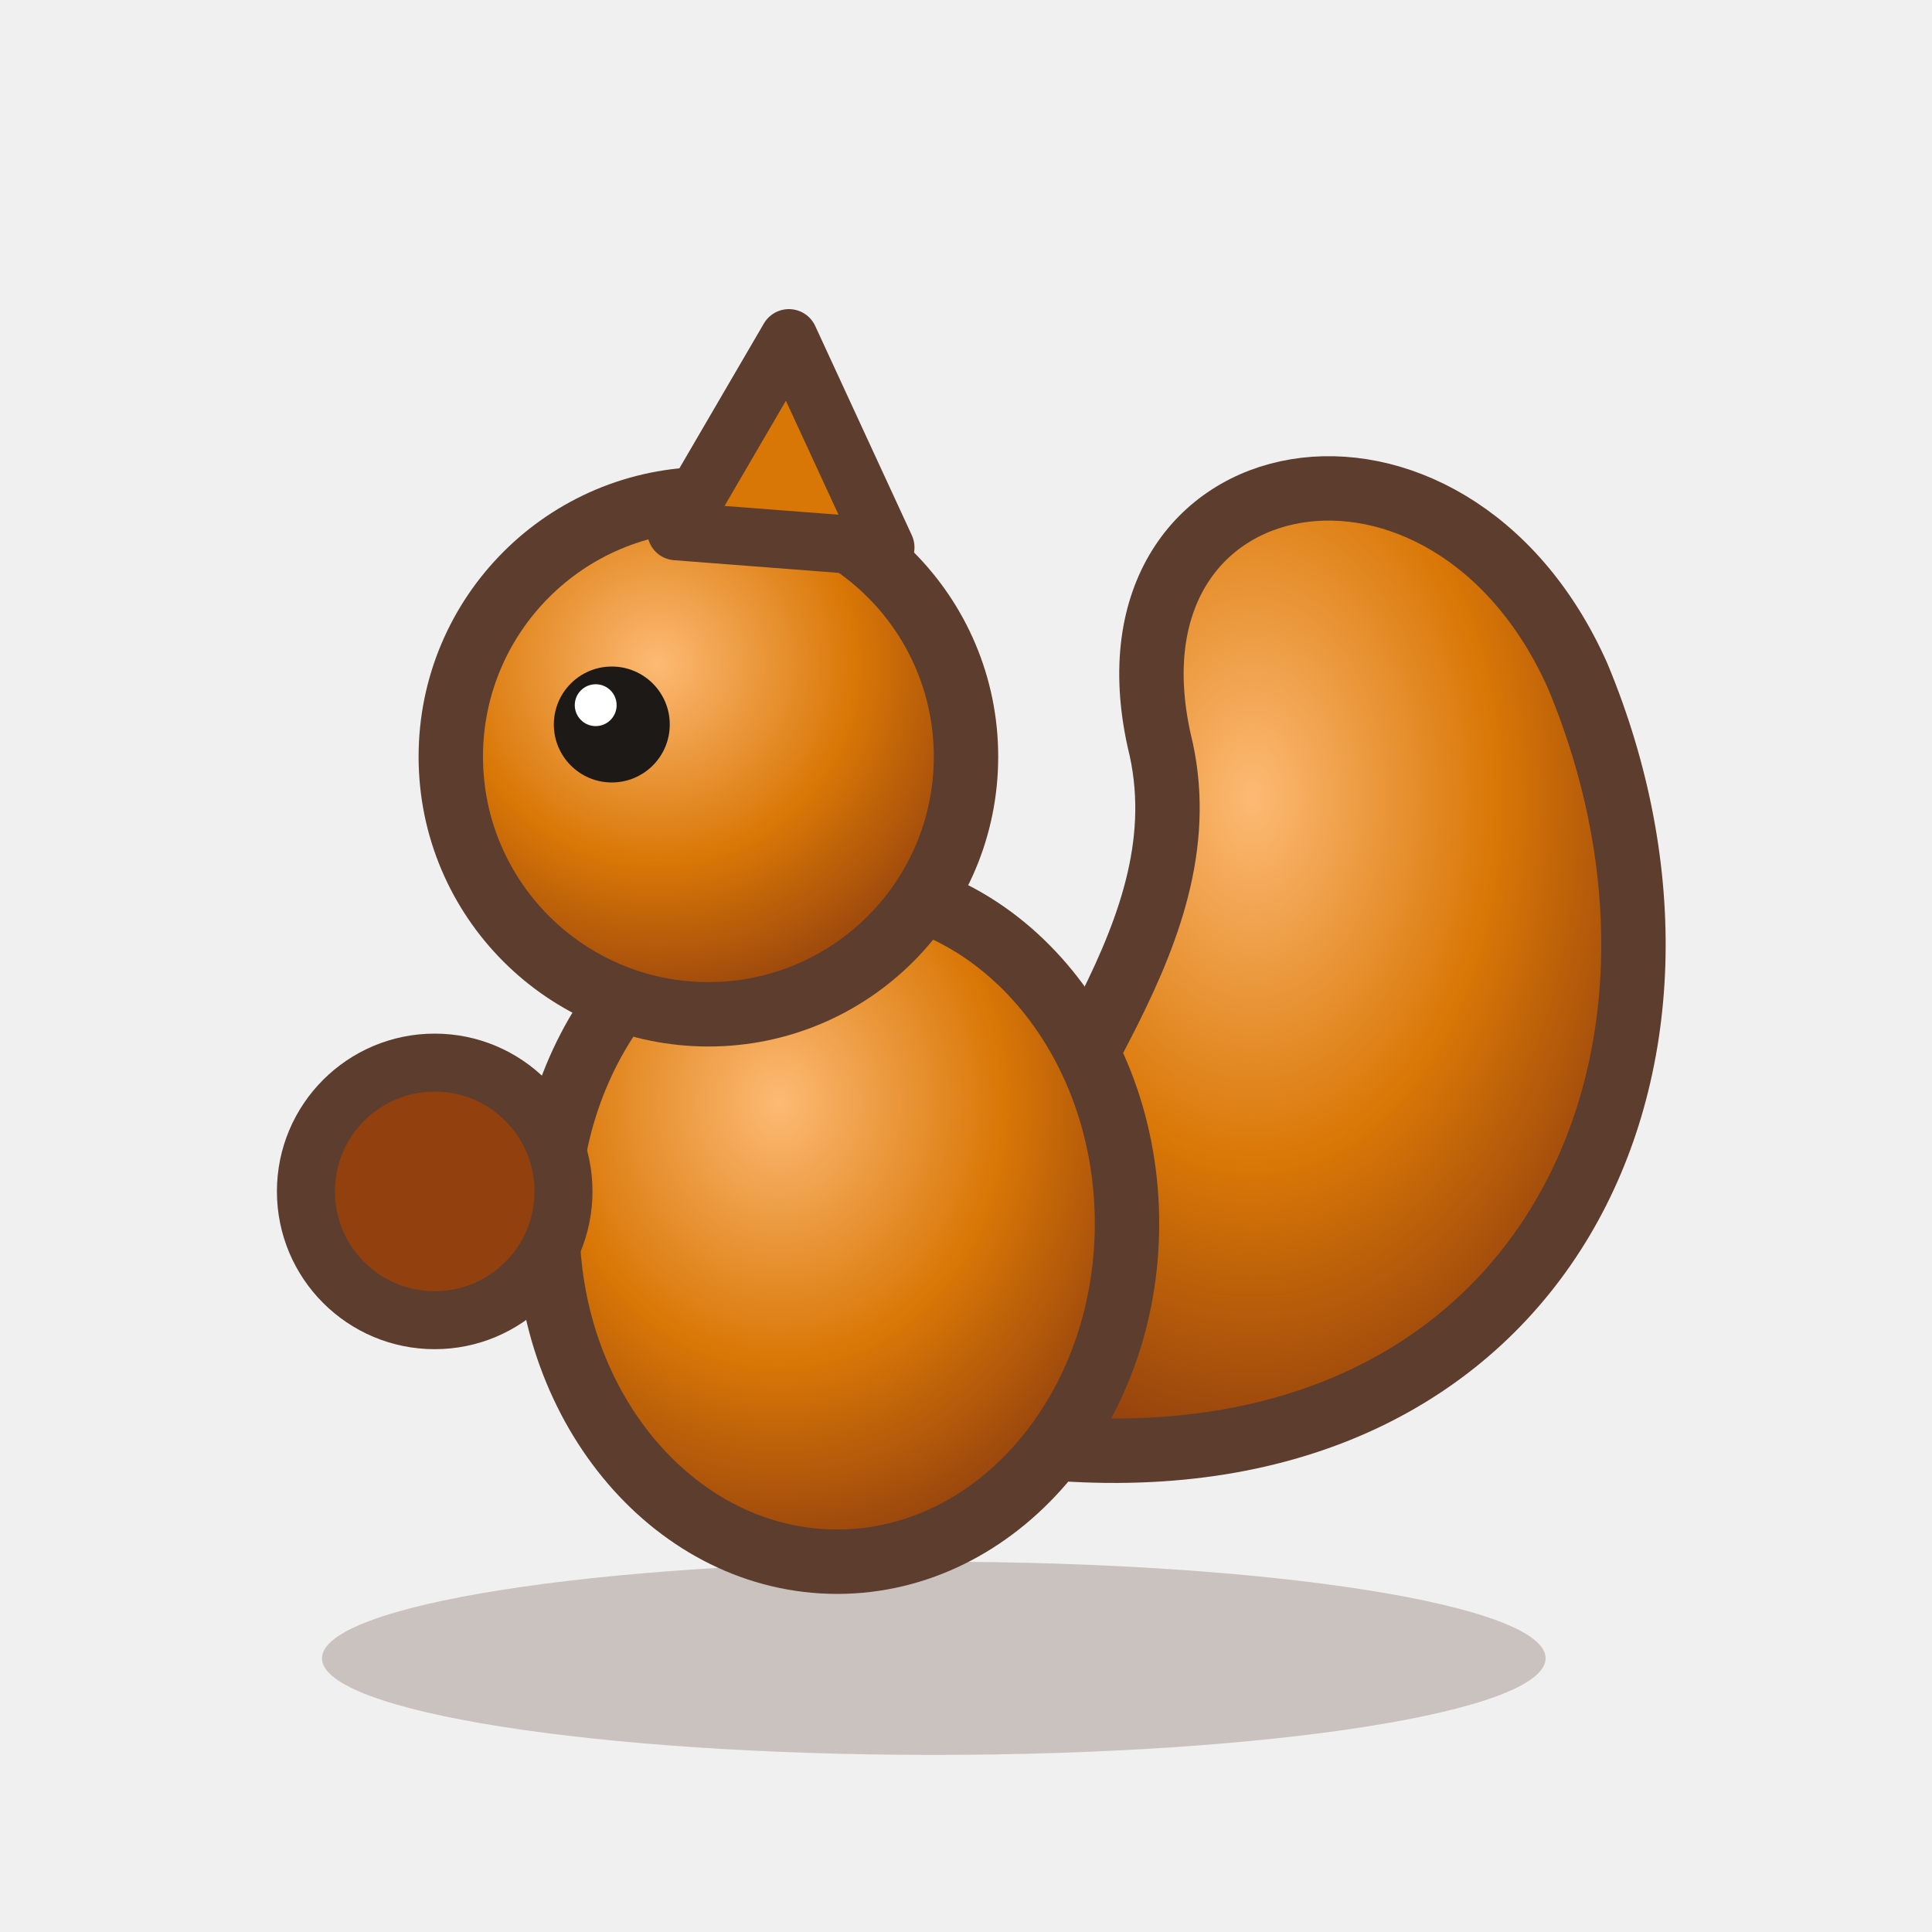
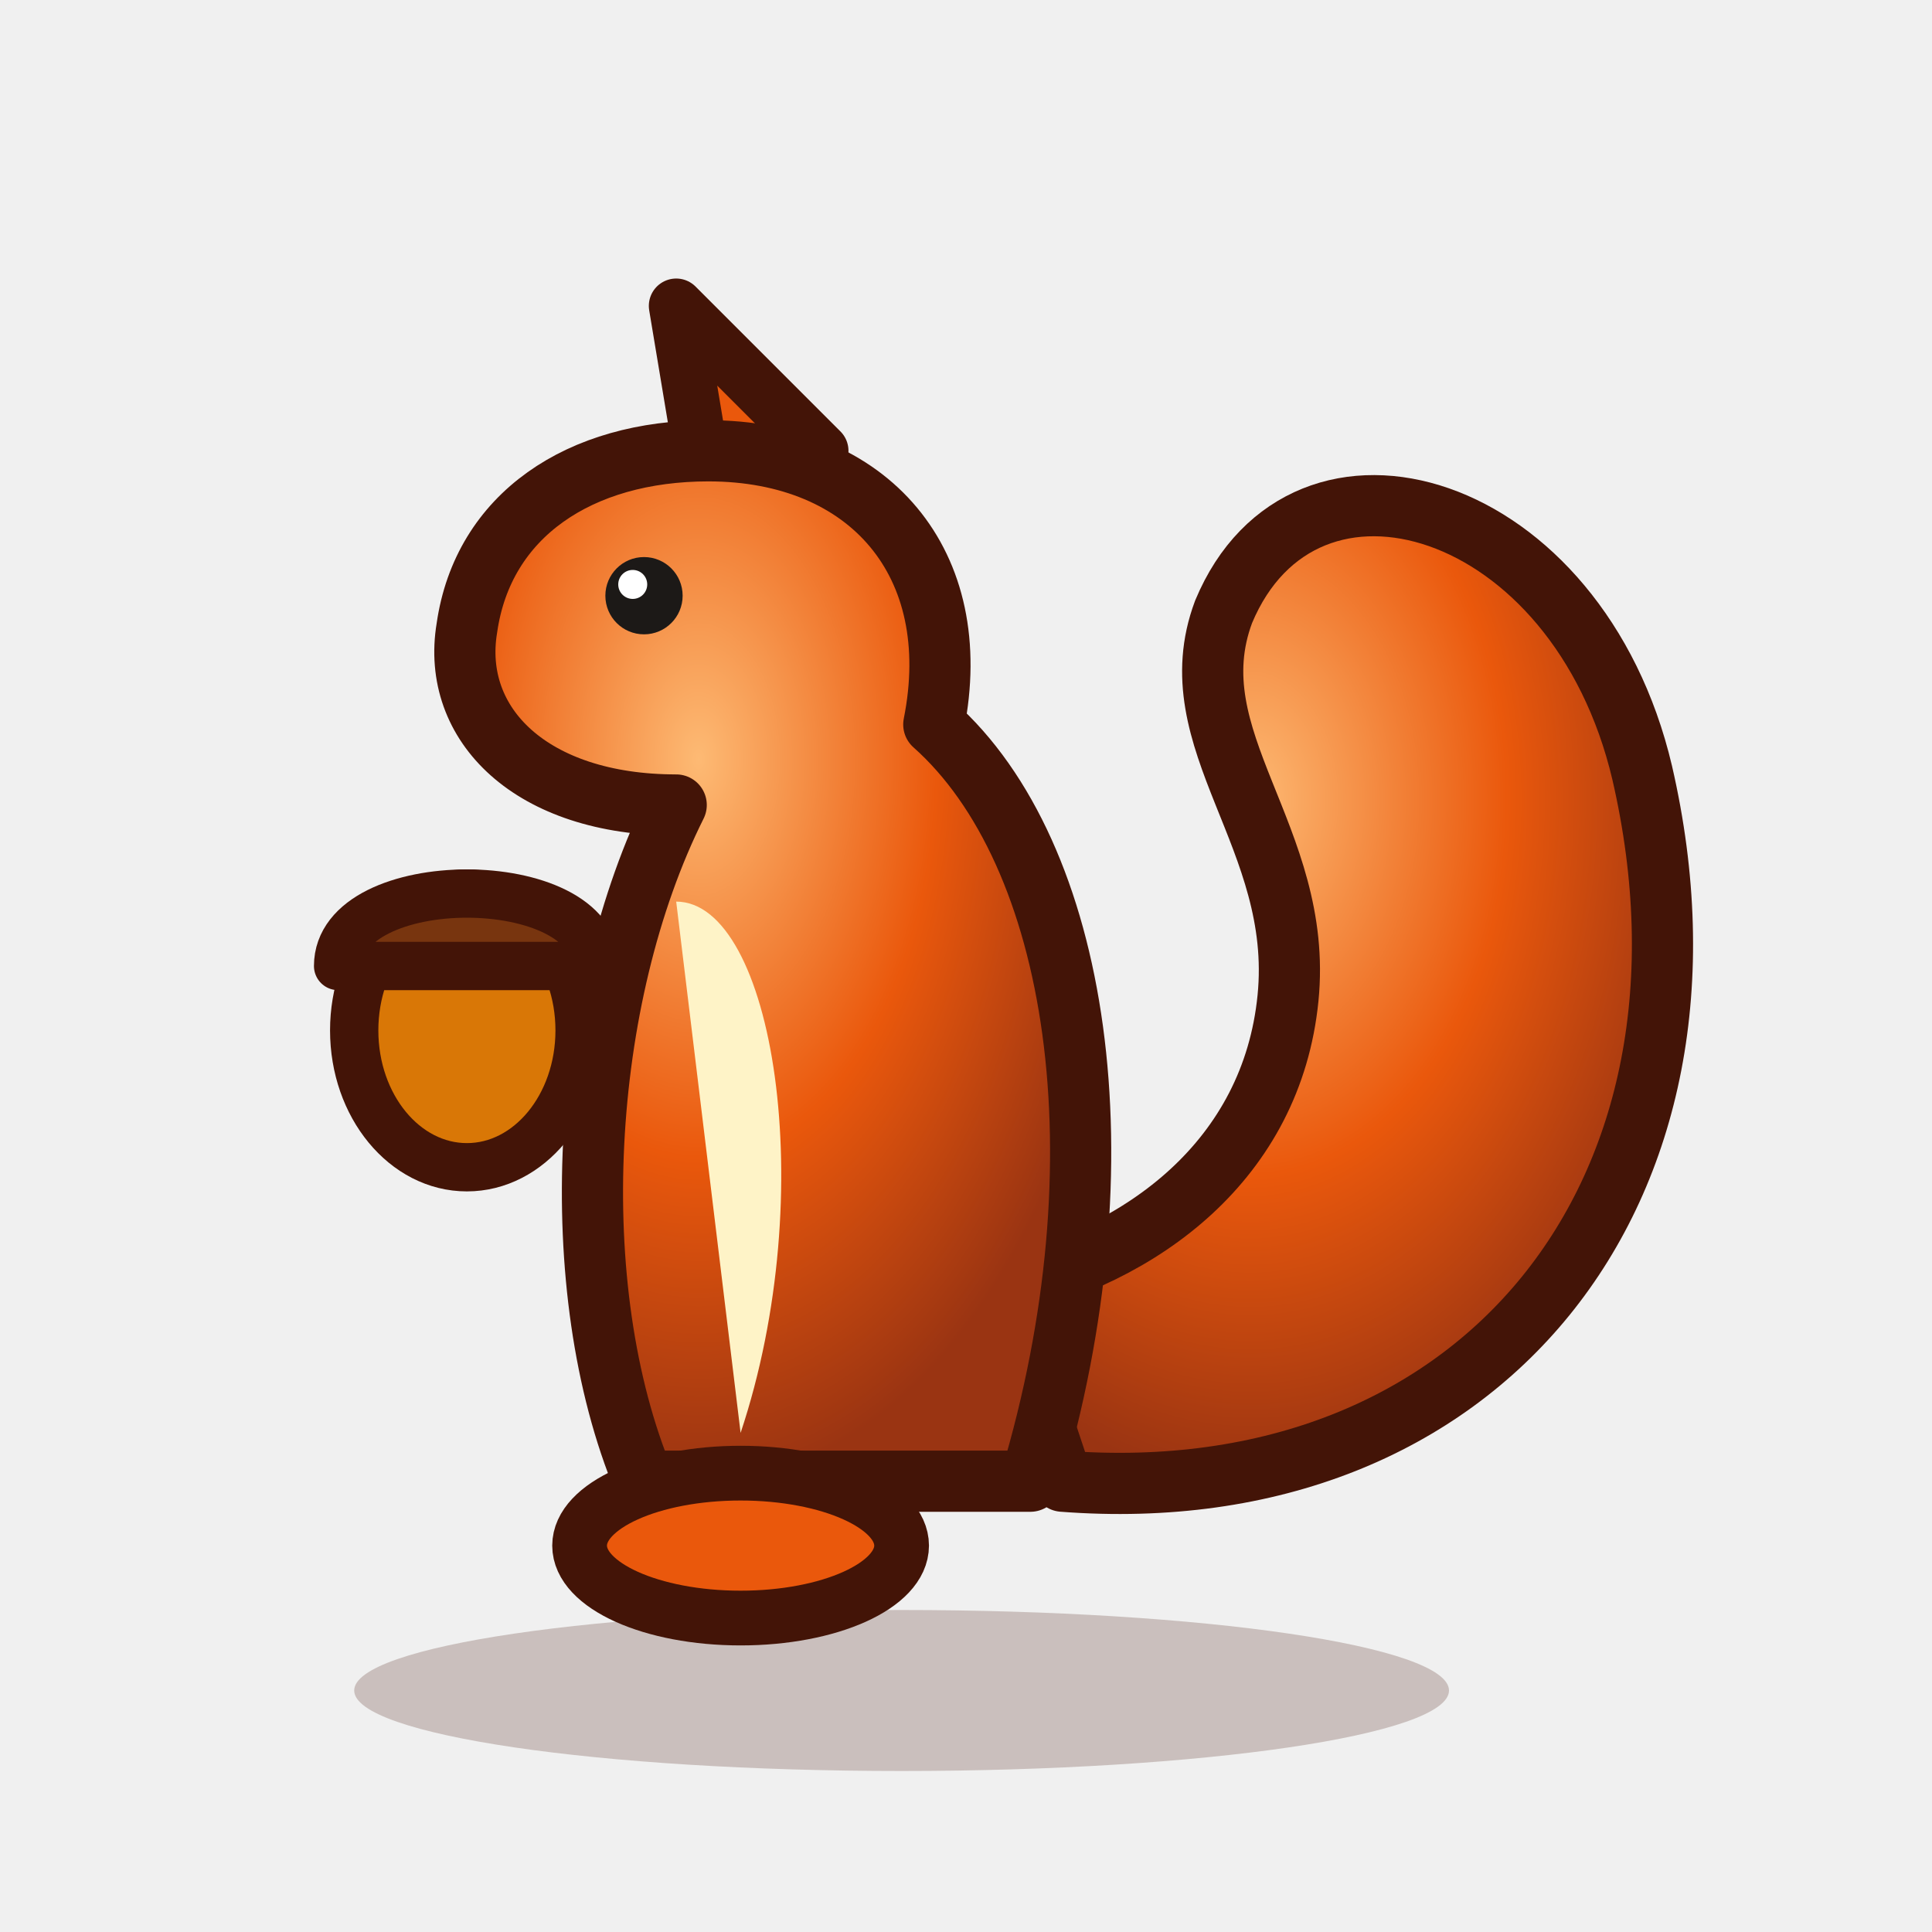
<svg xmlns="http://www.w3.org/2000/svg" fill="none" viewBox="0 0 120 120">
  <defs>
-     <radialGradient cx="40%" cy="32%" id="sqBrown" r="70%">
+     <radialGradient cx="38%" cy="30%" id="sqFur" r="70%">
      <stop offset="0%" stop-color="#fdba74" />
-       <stop offset="55%" stop-color="#d97706" />
-       <stop offset="100%" stop-color="#92400e" />
+       <stop offset="55%" stop-color="#ea580c" />
+       <stop offset="100%" stop-color="#9a3412" />
    </radialGradient>
  </defs>
-   <ellipse cx="58" cy="103" fill="#5c3d2e" opacity="0.26" rx="38" ry="6" />
-   <path d="M66 90C96 92 108 66 98 42C90 24 68 28 72 46C75 58 64 68 62 78Z" fill="url(#sqBrown)" stroke="#5c3d2e" stroke-linejoin="round" stroke-width="4" />
-   <ellipse cx="52" cy="76" fill="url(#sqBrown)" rx="18" ry="21" stroke="#5c3d2e" stroke-width="4" />
-   <circle cx="44" cy="47" fill="url(#sqBrown)" r="16" stroke="#5c3d2e" stroke-width="4" />
-   <polygon fill="#d97706" points="42,33 49,21 55,34" stroke="#5c3d2e" stroke-linejoin="round" stroke-width="3.6" />
-   <circle cx="27" cy="74" fill="#92400e" r="8" stroke="#5c3d2e" stroke-width="3.6" />
-   <circle cx="38" cy="45" fill="#1c1917" r="3.6" />
-   <circle cx="37" cy="43.8" fill="#ffffff" r="1.3" />
+   <ellipse cx="56" cy="105" fill="#431407" opacity="0.22" rx="34" ry="5" />
+   <path d="M66 92C92 94 108 74 102 48C98 31 81 26 76 38C73 46 81 52 80 62C79 72 71 78 62 80Z" fill="url(#sqFur)" stroke="#431407" stroke-linejoin="round" stroke-width="3.8" />
+   <path d="M44 31L42 19L51 28Z" fill="#ea580c" stroke="#431407" stroke-linejoin="round" stroke-width="3.4" />
+   <path d="M44 28C54 28 60 35 58 45C67 53 70 72 64 92H40C35 80 36 62 42 50C33 50 28 45 29 39C30 32 36 28 44 28Z" fill="url(#sqFur)" stroke="#431407" stroke-linejoin="round" stroke-width="3.8" />
+   <path d="M42 56C48 56 51 74 46 89" fill="#fef3c7" />
+   <ellipse cx="46" cy="96" fill="#ea580c" rx="10" ry="4.5" stroke="#431407" stroke-width="3.4" />
+   <ellipse cx="29" cy="64" fill="#d97706" rx="7" ry="8.5" stroke="#431407" stroke-width="3" />
+   <path d="M21 60C21 54 37 54 37 60Z" fill="#78350f" stroke="#431407" stroke-linejoin="round" stroke-width="3" />
+   <circle cx="40" cy="37" fill="#1c1917" r="2.4" />
+   <circle cx="39.3" cy="36.3" fill="#ffffff" r="0.9" />
</svg>
